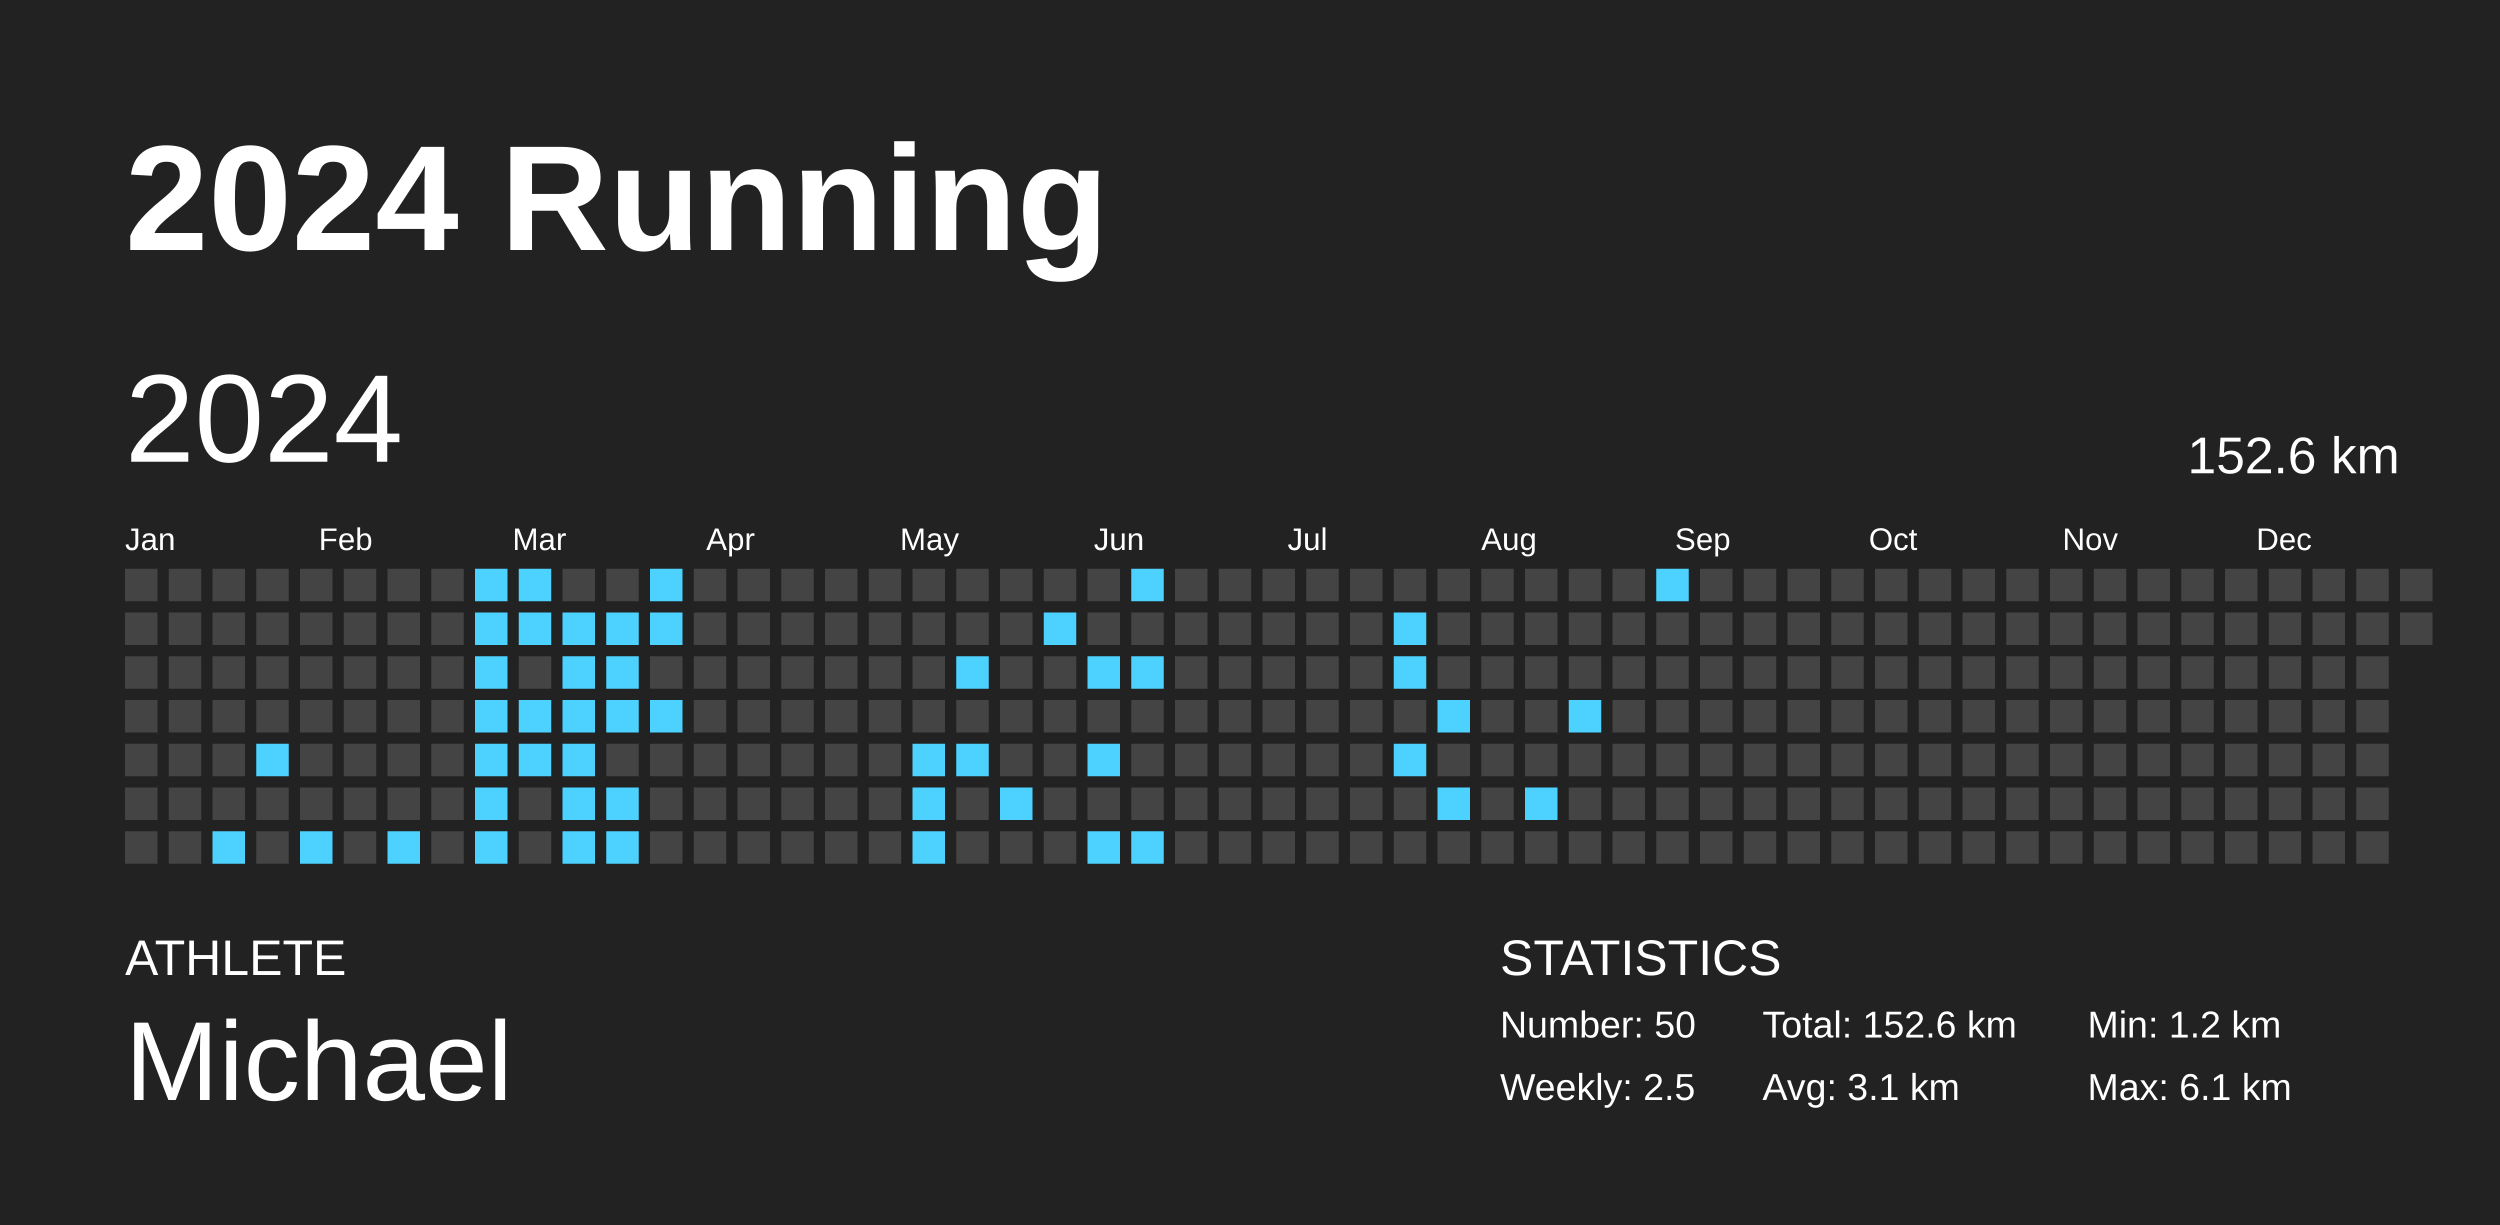
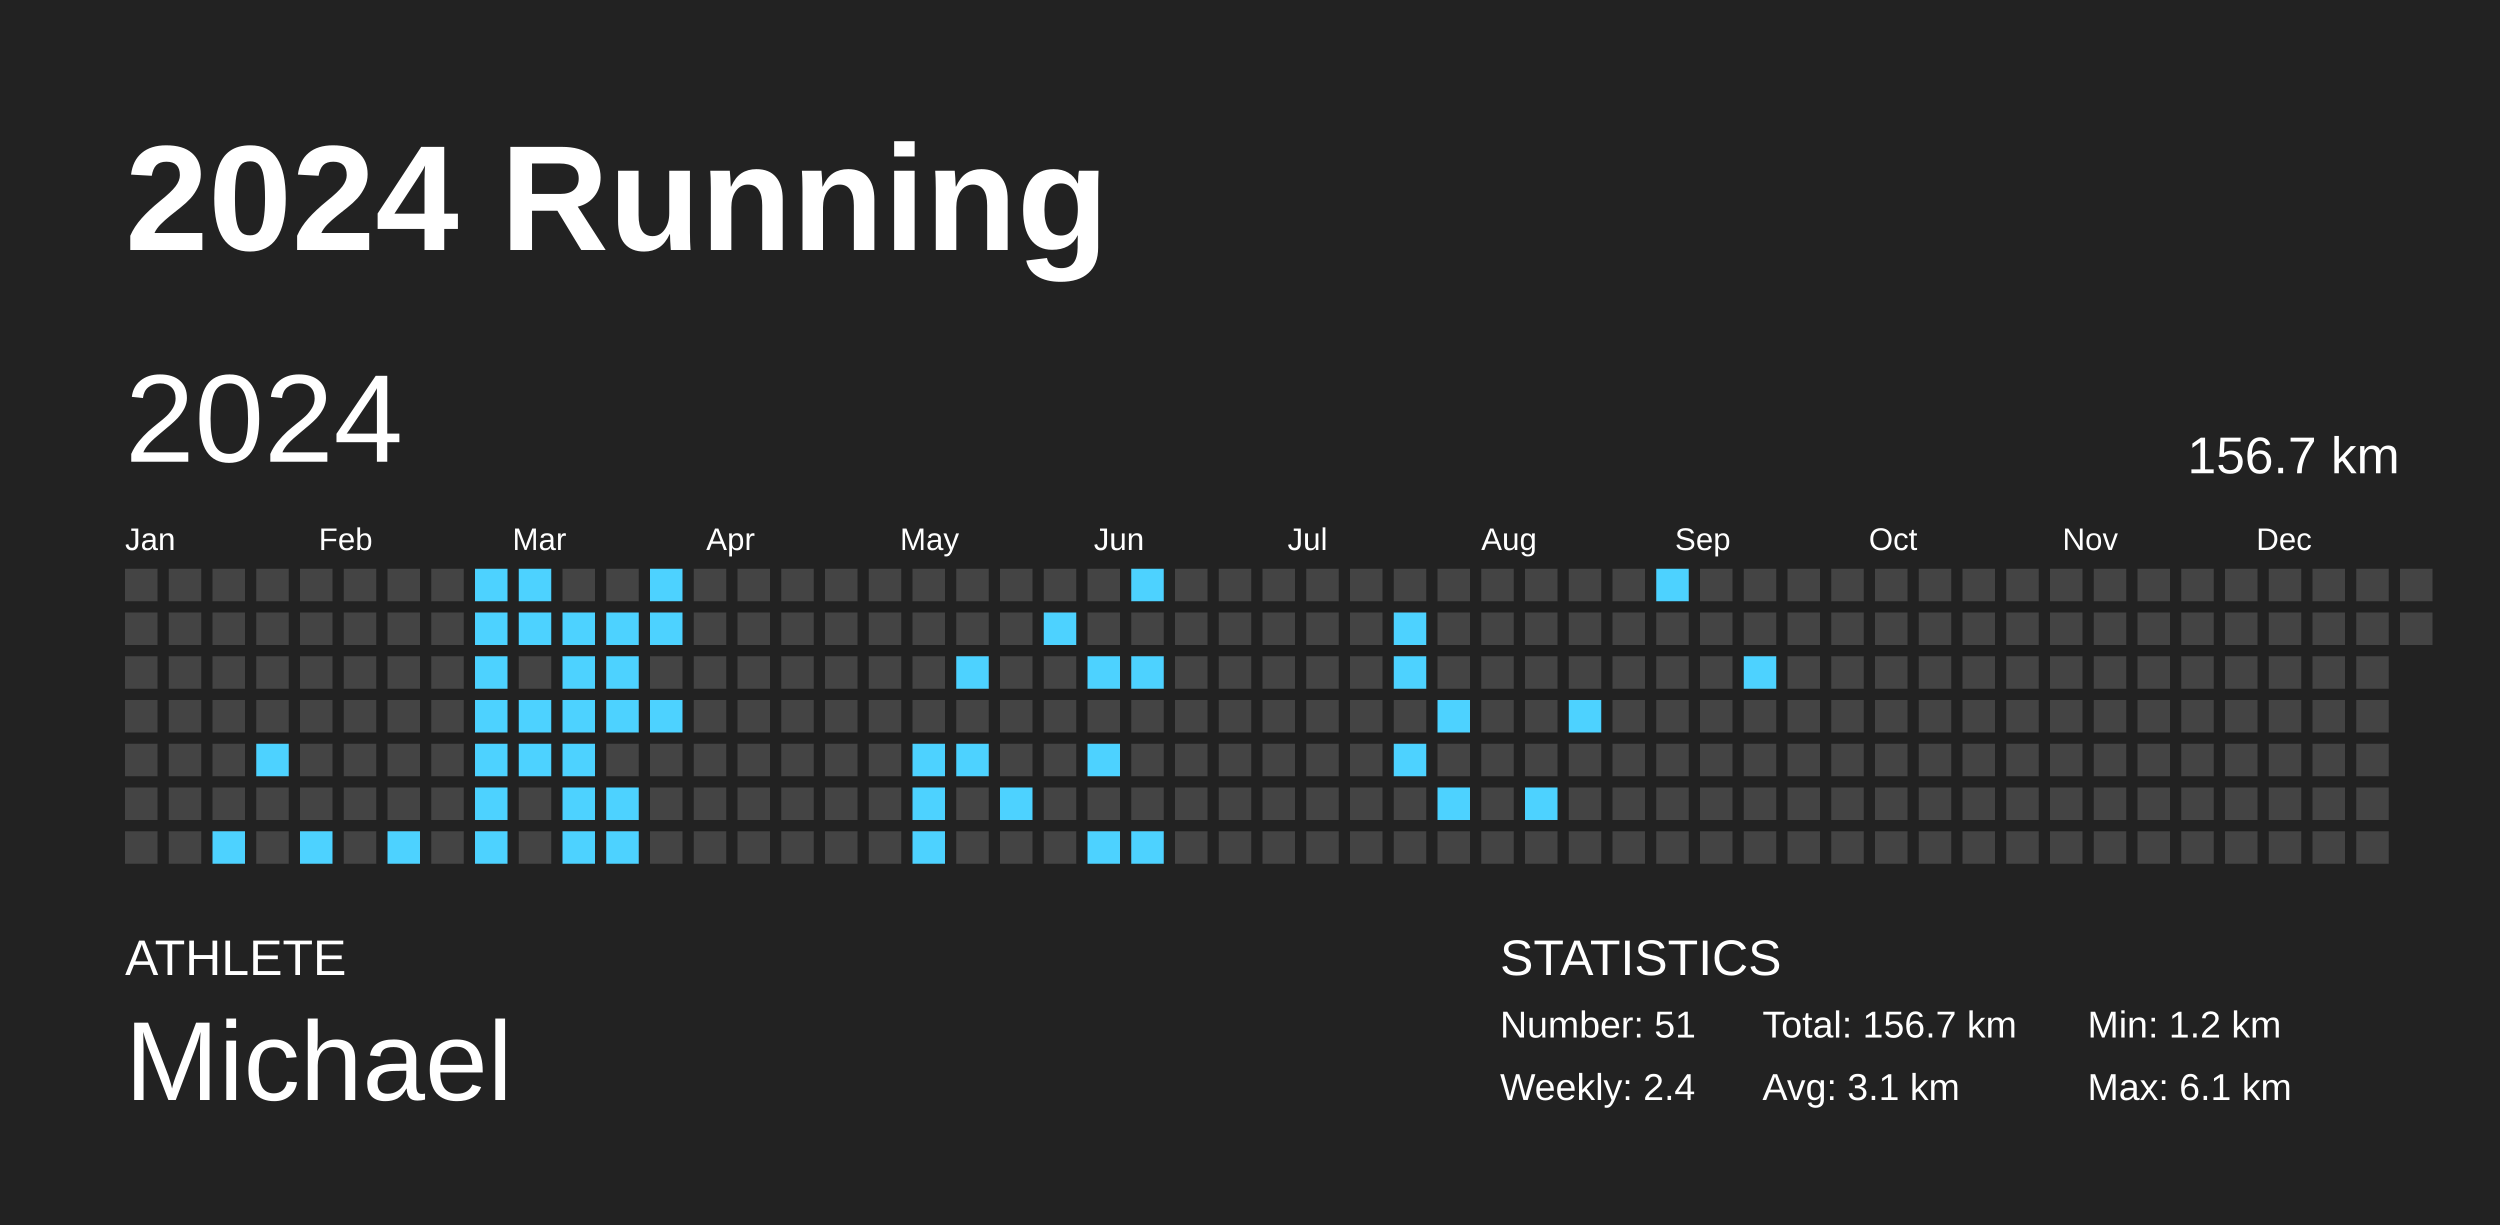
<svg xmlns="http://www.w3.org/2000/svg" baseProfile="full" height="98mm" version="1.1" viewBox="0,0,200,98" width="200mm">
  <defs />
  <rect fill="#222222" height="98" width="200" x="0" y="0" />
  <text fill="#FFFFFF" style="font-size:12px; font-family:Arial; font-weight:bold;" x="10" y="20">2024 Running</text>
  <text fill="#FFFFFF" style="font-size:4px; font-family:Arial" x="10" y="78">ATHLETE</text>
  <text fill="#FFFFFF" style="font-size:9px; font-family:Arial" x="10" y="88">Michael</text>
  <text fill="#FFFFFF" style="font-size:4px; font-family:Arial" x="120" y="78">STATISTICS</text>
-   <text fill="#FFFFFF" style="font-size:3px; font-family:Arial" x="120" y="83">Number: 50</text>
-   <text fill="#FFFFFF" style="font-size:3px; font-family:Arial" x="120" y="88">Weekly: 2.5</text>
-   <text fill="#FFFFFF" style="font-size:3px; font-family:Arial" x="141" y="83">Total: 152.6 km</text>
+   <text fill="#FFFFFF" style="font-size:3px; font-family:Arial" x="120" y="83">Number: 51</text>
+   <text fill="#FFFFFF" style="font-size:3px; font-family:Arial" x="120" y="88">Weekly: 2.4</text>
+   <text fill="#FFFFFF" style="font-size:3px; font-family:Arial" x="141" y="83">Total: 156.7 km</text>
  <text fill="#FFFFFF" style="font-size:3px; font-family:Arial" x="141" y="88">Avg: 3.1 km</text>
  <text fill="#FFFFFF" style="font-size:3px; font-family:Arial" x="167" y="83">Min: 1.2 km</text>
  <text fill="#FFFFFF" style="font-size:3px; font-family:Arial" x="167" y="88">Max: 6.1 km</text>
  <text dominant-baseline="hanging" fill="#FFFFFF" style="font-size:10.0px; font-family:Arial;" x="10" y="30">2024</text>
-   <text dominant-baseline="hanging" fill="#FFFFFF" style="font-size:4.125px; font-family:Arial;" x="175" y="35">152.6 km</text>
+   <text dominant-baseline="hanging" fill="#FFFFFF" style="font-size:4.125px; font-family:Arial;" x="175" y="35">156.7 km</text>
  <text fill="#FFFFFF" style="font-size:2.5px; font-family:Arial" x="10.0" y="44">Jan</text>
  <text fill="#FFFFFF" style="font-size:2.5px; font-family:Arial" x="25.5" y="44">Feb</text>
  <text fill="#FFFFFF" style="font-size:2.5px; font-family:Arial" x="41.0" y="44">Mar</text>
  <text fill="#FFFFFF" style="font-size:2.5px; font-family:Arial" x="56.5" y="44">Apr</text>
  <text fill="#FFFFFF" style="font-size:2.5px; font-family:Arial" x="72.0" y="44">May</text>
  <text fill="#FFFFFF" style="font-size:2.5px; font-family:Arial" x="87.5" y="44">Jun</text>
  <text fill="#FFFFFF" style="font-size:2.5px; font-family:Arial" x="103.0" y="44">Jul</text>
  <text fill="#FFFFFF" style="font-size:2.5px; font-family:Arial" x="118.5" y="44">Aug</text>
  <text fill="#FFFFFF" style="font-size:2.5px; font-family:Arial" x="134.0" y="44">Sep</text>
  <text fill="#FFFFFF" style="font-size:2.5px; font-family:Arial" x="149.5" y="44">Oct</text>
  <text fill="#FFFFFF" style="font-size:2.5px; font-family:Arial" x="165.0" y="44">Nov</text>
  <text fill="#FFFFFF" style="font-size:2.5px; font-family:Arial" x="180.5" y="44">Dec</text>
  <rect fill="#444444" height="2.6" width="2.6" x="10.0" y="45.5" />
  <rect fill="#444444" height="2.6" width="2.6" x="10.0" y="49.0" />
  <rect fill="#444444" height="2.6" width="2.6" x="10.0" y="52.5" />
  <rect fill="#444444" height="2.6" width="2.6" x="10.0" y="56.0" />
  <rect fill="#444444" height="2.6" width="2.6" x="10.0" y="59.5" />
  <rect fill="#444444" height="2.6" width="2.6" x="10.0" y="63.0" />
  <rect fill="#444444" height="2.6" width="2.6" x="10.0" y="66.5" />
  <rect fill="#444444" height="2.6" width="2.6" x="13.5" y="45.5" />
  <rect fill="#444444" height="2.6" width="2.6" x="13.5" y="49.0" />
  <rect fill="#444444" height="2.6" width="2.6" x="13.5" y="52.5" />
  <rect fill="#444444" height="2.6" width="2.6" x="13.5" y="56.0" />
  <rect fill="#444444" height="2.6" width="2.6" x="13.5" y="59.5" />
  <rect fill="#444444" height="2.6" width="2.6" x="13.5" y="63.0" />
  <rect fill="#444444" height="2.6" width="2.6" x="13.5" y="66.5" />
  <rect fill="#444444" height="2.6" width="2.6" x="17.0" y="45.5" />
  <rect fill="#444444" height="2.6" width="2.6" x="17.0" y="49.0" />
  <rect fill="#444444" height="2.6" width="2.6" x="17.0" y="52.5" />
  <rect fill="#444444" height="2.6" width="2.6" x="17.0" y="56.0" />
  <rect fill="#444444" height="2.6" width="2.6" x="17.0" y="59.5" />
  <rect fill="#444444" height="2.6" width="2.6" x="17.0" y="63.0" />
  <rect fill="#4dd2ff" height="2.6" width="2.6" x="17.0" y="66.5" />
  <rect fill="#444444" height="2.6" width="2.6" x="20.5" y="45.5" />
  <rect fill="#444444" height="2.6" width="2.6" x="20.5" y="49.0" />
  <rect fill="#444444" height="2.6" width="2.6" x="20.5" y="52.5" />
  <rect fill="#444444" height="2.6" width="2.6" x="20.5" y="56.0" />
  <rect fill="#4dd2ff" height="2.6" width="2.6" x="20.5" y="59.5" />
  <rect fill="#444444" height="2.6" width="2.6" x="20.5" y="63.0" />
  <rect fill="#444444" height="2.6" width="2.6" x="20.5" y="66.5" />
  <rect fill="#444444" height="2.6" width="2.6" x="24.0" y="45.5" />
  <rect fill="#444444" height="2.6" width="2.6" x="24.0" y="49.0" />
  <rect fill="#444444" height="2.6" width="2.6" x="24.0" y="52.5" />
  <rect fill="#444444" height="2.6" width="2.6" x="24.0" y="56.0" />
  <rect fill="#444444" height="2.6" width="2.6" x="24.0" y="59.5" />
  <rect fill="#444444" height="2.6" width="2.6" x="24.0" y="63.0" />
  <rect fill="#4dd2ff" height="2.6" width="2.6" x="24.0" y="66.5" />
  <rect fill="#444444" height="2.6" width="2.6" x="27.5" y="45.5" />
  <rect fill="#444444" height="2.6" width="2.6" x="27.5" y="49.0" />
  <rect fill="#444444" height="2.6" width="2.6" x="27.5" y="52.5" />
  <rect fill="#444444" height="2.6" width="2.6" x="27.5" y="56.0" />
  <rect fill="#444444" height="2.6" width="2.6" x="27.5" y="59.5" />
  <rect fill="#444444" height="2.6" width="2.6" x="27.5" y="63.0" />
  <rect fill="#444444" height="2.6" width="2.6" x="27.5" y="66.5" />
  <rect fill="#444444" height="2.6" width="2.6" x="31.0" y="45.5" />
  <rect fill="#444444" height="2.6" width="2.6" x="31.0" y="49.0" />
  <rect fill="#444444" height="2.6" width="2.6" x="31.0" y="52.5" />
  <rect fill="#444444" height="2.6" width="2.6" x="31.0" y="56.0" />
  <rect fill="#444444" height="2.6" width="2.6" x="31.0" y="59.5" />
  <rect fill="#444444" height="2.6" width="2.6" x="31.0" y="63.0" />
  <rect fill="#4dd2ff" height="2.6" width="2.6" x="31.0" y="66.5" />
  <rect fill="#444444" height="2.6" width="2.6" x="34.5" y="45.5" />
  <rect fill="#444444" height="2.6" width="2.6" x="34.5" y="49.0" />
  <rect fill="#444444" height="2.6" width="2.6" x="34.5" y="52.5" />
  <rect fill="#444444" height="2.6" width="2.6" x="34.5" y="56.0" />
  <rect fill="#444444" height="2.6" width="2.6" x="34.5" y="59.5" />
  <rect fill="#444444" height="2.6" width="2.6" x="34.5" y="63.0" />
  <rect fill="#444444" height="2.6" width="2.6" x="34.5" y="66.5" />
  <rect fill="#4dd2ff" height="2.6" width="2.6" x="38.0" y="45.5" />
  <rect fill="#4dd2ff" height="2.6" width="2.6" x="38.0" y="49.0" />
  <rect fill="#4dd2ff" height="2.6" width="2.6" x="38.0" y="52.5" />
  <rect fill="#4dd2ff" height="2.6" width="2.6" x="38.0" y="56.0" />
  <rect fill="#4dd2ff" height="2.6" width="2.6" x="38.0" y="59.5" />
  <rect fill="#4dd2ff" height="2.6" width="2.6" x="38.0" y="63.0" />
  <rect fill="#4dd2ff" height="2.6" width="2.6" x="38.0" y="66.5" />
  <rect fill="#4dd2ff" height="2.6" width="2.6" x="41.5" y="45.5" />
  <rect fill="#4dd2ff" height="2.6" width="2.6" x="41.5" y="49.0" />
  <rect fill="#444444" height="2.6" width="2.6" x="41.5" y="52.5" />
  <rect fill="#4dd2ff" height="2.6" width="2.6" x="41.5" y="56.0" />
  <rect fill="#4dd2ff" height="2.6" width="2.6" x="41.5" y="59.5" />
  <rect fill="#444444" height="2.6" width="2.6" x="41.5" y="63.0" />
  <rect fill="#444444" height="2.6" width="2.6" x="41.5" y="66.5" />
  <rect fill="#444444" height="2.6" width="2.6" x="45.0" y="45.5" />
  <rect fill="#4dd2ff" height="2.6" width="2.6" x="45.0" y="49.0" />
  <rect fill="#4dd2ff" height="2.6" width="2.6" x="45.0" y="52.5" />
  <rect fill="#4dd2ff" height="2.6" width="2.6" x="45.0" y="56.0" />
  <rect fill="#4dd2ff" height="2.6" width="2.6" x="45.0" y="59.5" />
  <rect fill="#4dd2ff" height="2.6" width="2.6" x="45.0" y="63.0" />
  <rect fill="#4dd2ff" height="2.6" width="2.6" x="45.0" y="66.5" />
  <rect fill="#444444" height="2.6" width="2.6" x="48.5" y="45.5" />
  <rect fill="#4dd2ff" height="2.6" width="2.6" x="48.5" y="49.0" />
  <rect fill="#4dd2ff" height="2.6" width="2.6" x="48.5" y="52.5" />
  <rect fill="#4dd2ff" height="2.6" width="2.6" x="48.5" y="56.0" />
  <rect fill="#444444" height="2.6" width="2.6" x="48.5" y="59.5" />
  <rect fill="#4dd2ff" height="2.6" width="2.6" x="48.5" y="63.0" />
  <rect fill="#4dd2ff" height="2.6" width="2.6" x="48.5" y="66.5" />
  <rect fill="#4dd2ff" height="2.6" width="2.6" x="52.0" y="45.5" />
  <rect fill="#4dd2ff" height="2.6" width="2.6" x="52.0" y="49.0" />
  <rect fill="#444444" height="2.6" width="2.6" x="52.0" y="52.5" />
  <rect fill="#4dd2ff" height="2.6" width="2.6" x="52.0" y="56.0" />
  <rect fill="#444444" height="2.6" width="2.6" x="52.0" y="59.5" />
  <rect fill="#444444" height="2.6" width="2.6" x="52.0" y="63.0" />
  <rect fill="#444444" height="2.6" width="2.6" x="52.0" y="66.5" />
  <rect fill="#444444" height="2.6" width="2.6" x="55.5" y="45.5" />
  <rect fill="#444444" height="2.6" width="2.6" x="55.5" y="49.0" />
  <rect fill="#444444" height="2.6" width="2.6" x="55.5" y="52.5" />
  <rect fill="#444444" height="2.6" width="2.6" x="55.5" y="56.0" />
  <rect fill="#444444" height="2.6" width="2.6" x="55.5" y="59.5" />
  <rect fill="#444444" height="2.6" width="2.6" x="55.5" y="63.0" />
  <rect fill="#444444" height="2.6" width="2.6" x="55.5" y="66.5" />
  <rect fill="#444444" height="2.6" width="2.6" x="59.0" y="45.5" />
  <rect fill="#444444" height="2.6" width="2.6" x="59.0" y="49.0" />
  <rect fill="#444444" height="2.6" width="2.6" x="59.0" y="52.5" />
  <rect fill="#444444" height="2.6" width="2.6" x="59.0" y="56.0" />
  <rect fill="#444444" height="2.6" width="2.6" x="59.0" y="59.5" />
  <rect fill="#444444" height="2.6" width="2.6" x="59.0" y="63.0" />
  <rect fill="#444444" height="2.6" width="2.6" x="59.0" y="66.5" />
  <rect fill="#444444" height="2.6" width="2.6" x="62.5" y="45.5" />
  <rect fill="#444444" height="2.6" width="2.6" x="62.5" y="49.0" />
  <rect fill="#444444" height="2.6" width="2.6" x="62.5" y="52.5" />
  <rect fill="#444444" height="2.6" width="2.6" x="62.5" y="56.0" />
  <rect fill="#444444" height="2.6" width="2.6" x="62.5" y="59.5" />
  <rect fill="#444444" height="2.6" width="2.6" x="62.5" y="63.0" />
  <rect fill="#444444" height="2.6" width="2.6" x="62.5" y="66.5" />
  <rect fill="#444444" height="2.6" width="2.6" x="66.0" y="45.5" />
  <rect fill="#444444" height="2.6" width="2.6" x="66.0" y="49.0" />
  <rect fill="#444444" height="2.6" width="2.6" x="66.0" y="52.5" />
  <rect fill="#444444" height="2.6" width="2.6" x="66.0" y="56.0" />
  <rect fill="#444444" height="2.6" width="2.6" x="66.0" y="59.5" />
  <rect fill="#444444" height="2.6" width="2.6" x="66.0" y="63.0" />
  <rect fill="#444444" height="2.6" width="2.6" x="66.0" y="66.5" />
  <rect fill="#444444" height="2.6" width="2.6" x="69.5" y="45.5" />
  <rect fill="#444444" height="2.6" width="2.6" x="69.5" y="49.0" />
  <rect fill="#444444" height="2.6" width="2.6" x="69.5" y="52.5" />
  <rect fill="#444444" height="2.6" width="2.6" x="69.5" y="56.0" />
  <rect fill="#444444" height="2.6" width="2.6" x="69.5" y="59.5" />
  <rect fill="#444444" height="2.6" width="2.6" x="69.5" y="63.0" />
  <rect fill="#444444" height="2.6" width="2.6" x="69.5" y="66.5" />
  <rect fill="#444444" height="2.6" width="2.6" x="73.0" y="45.5" />
  <rect fill="#444444" height="2.6" width="2.6" x="73.0" y="49.0" />
  <rect fill="#444444" height="2.6" width="2.6" x="73.0" y="52.5" />
  <rect fill="#444444" height="2.6" width="2.6" x="73.0" y="56.0" />
  <rect fill="#4dd2ff" height="2.6" width="2.6" x="73.0" y="59.5" />
  <rect fill="#4dd2ff" height="2.6" width="2.6" x="73.0" y="63.0" />
  <rect fill="#4dd2ff" height="2.6" width="2.6" x="73.0" y="66.5" />
  <rect fill="#444444" height="2.6" width="2.6" x="76.5" y="45.5" />
  <rect fill="#444444" height="2.6" width="2.6" x="76.5" y="49.0" />
  <rect fill="#4dd2ff" height="2.6" width="2.6" x="76.5" y="52.5" />
  <rect fill="#444444" height="2.6" width="2.6" x="76.5" y="56.0" />
  <rect fill="#4dd2ff" height="2.6" width="2.6" x="76.5" y="59.5" />
  <rect fill="#444444" height="2.6" width="2.6" x="76.5" y="63.0" />
  <rect fill="#444444" height="2.6" width="2.6" x="76.5" y="66.5" />
  <rect fill="#444444" height="2.6" width="2.6" x="80.0" y="45.5" />
  <rect fill="#444444" height="2.6" width="2.6" x="80.0" y="49.0" />
  <rect fill="#444444" height="2.6" width="2.6" x="80.0" y="52.5" />
  <rect fill="#444444" height="2.6" width="2.6" x="80.0" y="56.0" />
  <rect fill="#444444" height="2.6" width="2.6" x="80.0" y="59.5" />
  <rect fill="#4dd2ff" height="2.6" width="2.6" x="80.0" y="63.0" />
  <rect fill="#444444" height="2.6" width="2.6" x="80.0" y="66.5" />
  <rect fill="#444444" height="2.6" width="2.6" x="83.5" y="45.5" />
  <rect fill="#4dd2ff" height="2.6" width="2.6" x="83.5" y="49.0" />
  <rect fill="#444444" height="2.6" width="2.6" x="83.5" y="52.5" />
  <rect fill="#444444" height="2.6" width="2.6" x="83.5" y="56.0" />
  <rect fill="#444444" height="2.6" width="2.6" x="83.5" y="59.5" />
  <rect fill="#444444" height="2.6" width="2.6" x="83.5" y="63.0" />
  <rect fill="#444444" height="2.6" width="2.6" x="83.5" y="66.5" />
  <rect fill="#444444" height="2.6" width="2.6" x="87.0" y="45.5" />
  <rect fill="#444444" height="2.6" width="2.6" x="87.0" y="49.0" />
  <rect fill="#4dd2ff" height="2.6" width="2.6" x="87.0" y="52.5" />
  <rect fill="#444444" height="2.6" width="2.6" x="87.0" y="56.0" />
  <rect fill="#4dd2ff" height="2.6" width="2.6" x="87.0" y="59.5" />
  <rect fill="#444444" height="2.6" width="2.6" x="87.0" y="63.0" />
  <rect fill="#4dd2ff" height="2.6" width="2.6" x="87.0" y="66.5" />
  <rect fill="#4dd2ff" height="2.6" width="2.6" x="90.5" y="45.5" />
  <rect fill="#444444" height="2.6" width="2.6" x="90.5" y="49.0" />
  <rect fill="#4dd2ff" height="2.6" width="2.6" x="90.5" y="52.5" />
  <rect fill="#444444" height="2.6" width="2.6" x="90.5" y="56.0" />
  <rect fill="#444444" height="2.6" width="2.6" x="90.5" y="59.5" />
  <rect fill="#444444" height="2.6" width="2.6" x="90.5" y="63.0" />
  <rect fill="#4dd2ff" height="2.6" width="2.6" x="90.5" y="66.5" />
  <rect fill="#444444" height="2.6" width="2.6" x="94.0" y="45.5" />
  <rect fill="#444444" height="2.6" width="2.6" x="94.0" y="49.0" />
  <rect fill="#444444" height="2.6" width="2.6" x="94.0" y="52.5" />
  <rect fill="#444444" height="2.6" width="2.6" x="94.0" y="56.0" />
  <rect fill="#444444" height="2.6" width="2.6" x="94.0" y="59.5" />
  <rect fill="#444444" height="2.6" width="2.6" x="94.0" y="63.0" />
  <rect fill="#444444" height="2.6" width="2.6" x="94.0" y="66.5" />
  <rect fill="#444444" height="2.6" width="2.6" x="97.5" y="45.5" />
  <rect fill="#444444" height="2.6" width="2.6" x="97.5" y="49.0" />
  <rect fill="#444444" height="2.6" width="2.6" x="97.5" y="52.5" />
  <rect fill="#444444" height="2.6" width="2.6" x="97.5" y="56.0" />
  <rect fill="#444444" height="2.6" width="2.6" x="97.5" y="59.5" />
  <rect fill="#444444" height="2.6" width="2.6" x="97.5" y="63.0" />
  <rect fill="#444444" height="2.6" width="2.6" x="97.5" y="66.5" />
  <rect fill="#444444" height="2.6" width="2.6" x="101.0" y="45.5" />
  <rect fill="#444444" height="2.6" width="2.6" x="101.0" y="49.0" />
  <rect fill="#444444" height="2.6" width="2.6" x="101.0" y="52.5" />
  <rect fill="#444444" height="2.6" width="2.6" x="101.0" y="56.0" />
  <rect fill="#444444" height="2.6" width="2.6" x="101.0" y="59.5" />
  <rect fill="#444444" height="2.6" width="2.6" x="101.0" y="63.0" />
  <rect fill="#444444" height="2.6" width="2.6" x="101.0" y="66.5" />
  <rect fill="#444444" height="2.6" width="2.6" x="104.5" y="45.5" />
  <rect fill="#444444" height="2.6" width="2.6" x="104.5" y="49.0" />
  <rect fill="#444444" height="2.6" width="2.6" x="104.5" y="52.5" />
  <rect fill="#444444" height="2.6" width="2.6" x="104.5" y="56.0" />
  <rect fill="#444444" height="2.6" width="2.6" x="104.5" y="59.5" />
  <rect fill="#444444" height="2.6" width="2.6" x="104.5" y="63.0" />
  <rect fill="#444444" height="2.6" width="2.6" x="104.5" y="66.5" />
  <rect fill="#444444" height="2.6" width="2.6" x="108.0" y="45.5" />
  <rect fill="#444444" height="2.6" width="2.6" x="108.0" y="49.0" />
  <rect fill="#444444" height="2.6" width="2.6" x="108.0" y="52.5" />
  <rect fill="#444444" height="2.6" width="2.6" x="108.0" y="56.0" />
  <rect fill="#444444" height="2.6" width="2.6" x="108.0" y="59.5" />
  <rect fill="#444444" height="2.6" width="2.6" x="108.0" y="63.0" />
  <rect fill="#444444" height="2.6" width="2.6" x="108.0" y="66.5" />
  <rect fill="#444444" height="2.6" width="2.6" x="111.5" y="45.5" />
  <rect fill="#4dd2ff" height="2.6" width="2.6" x="111.5" y="49.0" />
  <rect fill="#4dd2ff" height="2.6" width="2.6" x="111.5" y="52.5" />
  <rect fill="#444444" height="2.6" width="2.6" x="111.5" y="56.0" />
  <rect fill="#4dd2ff" height="2.6" width="2.6" x="111.5" y="59.5" />
  <rect fill="#444444" height="2.6" width="2.6" x="111.5" y="63.0" />
  <rect fill="#444444" height="2.6" width="2.6" x="111.5" y="66.5" />
  <rect fill="#444444" height="2.6" width="2.6" x="115.0" y="45.5" />
  <rect fill="#444444" height="2.6" width="2.6" x="115.0" y="49.0" />
  <rect fill="#444444" height="2.6" width="2.6" x="115.0" y="52.5" />
  <rect fill="#4dd2ff" height="2.6" width="2.6" x="115.0" y="56.0" />
  <rect fill="#444444" height="2.6" width="2.6" x="115.0" y="59.5" />
  <rect fill="#4dd2ff" height="2.6" width="2.6" x="115.0" y="63.0" />
  <rect fill="#444444" height="2.6" width="2.6" x="115.0" y="66.5" />
  <rect fill="#444444" height="2.6" width="2.6" x="118.5" y="45.5" />
  <rect fill="#444444" height="2.6" width="2.6" x="118.5" y="49.0" />
  <rect fill="#444444" height="2.6" width="2.6" x="118.5" y="52.5" />
  <rect fill="#444444" height="2.6" width="2.6" x="118.5" y="56.0" />
  <rect fill="#444444" height="2.6" width="2.6" x="118.5" y="59.5" />
  <rect fill="#444444" height="2.6" width="2.6" x="118.5" y="63.0" />
  <rect fill="#444444" height="2.6" width="2.6" x="118.5" y="66.5" />
  <rect fill="#444444" height="2.6" width="2.6" x="122.0" y="45.5" />
  <rect fill="#444444" height="2.6" width="2.6" x="122.0" y="49.0" />
  <rect fill="#444444" height="2.6" width="2.6" x="122.0" y="52.5" />
  <rect fill="#444444" height="2.6" width="2.6" x="122.0" y="56.0" />
  <rect fill="#444444" height="2.6" width="2.6" x="122.0" y="59.5" />
  <rect fill="#4dd2ff" height="2.6" width="2.6" x="122.0" y="63.0" />
  <rect fill="#444444" height="2.6" width="2.6" x="122.0" y="66.5" />
  <rect fill="#444444" height="2.6" width="2.6" x="125.5" y="45.5" />
  <rect fill="#444444" height="2.6" width="2.6" x="125.5" y="49.0" />
  <rect fill="#444444" height="2.6" width="2.6" x="125.5" y="52.5" />
  <rect fill="#4dd2ff" height="2.6" width="2.6" x="125.5" y="56.0" />
  <rect fill="#444444" height="2.6" width="2.6" x="125.5" y="59.5" />
  <rect fill="#444444" height="2.6" width="2.6" x="125.5" y="63.0" />
  <rect fill="#444444" height="2.6" width="2.6" x="125.5" y="66.5" />
  <rect fill="#444444" height="2.6" width="2.6" x="129.0" y="45.5" />
  <rect fill="#444444" height="2.6" width="2.6" x="129.0" y="49.0" />
  <rect fill="#444444" height="2.6" width="2.6" x="129.0" y="52.5" />
  <rect fill="#444444" height="2.6" width="2.6" x="129.0" y="56.0" />
  <rect fill="#444444" height="2.6" width="2.6" x="129.0" y="59.5" />
  <rect fill="#444444" height="2.6" width="2.6" x="129.0" y="63.0" />
  <rect fill="#444444" height="2.6" width="2.6" x="129.0" y="66.5" />
  <rect fill="#4dd2ff" height="2.6" width="2.6" x="132.5" y="45.5" />
  <rect fill="#444444" height="2.6" width="2.6" x="132.5" y="49.0" />
  <rect fill="#444444" height="2.6" width="2.6" x="132.5" y="52.5" />
  <rect fill="#444444" height="2.6" width="2.6" x="132.5" y="56.0" />
  <rect fill="#444444" height="2.6" width="2.6" x="132.5" y="59.5" />
  <rect fill="#444444" height="2.6" width="2.6" x="132.5" y="63.0" />
  <rect fill="#444444" height="2.6" width="2.6" x="132.5" y="66.5" />
  <rect fill="#444444" height="2.6" width="2.6" x="136.0" y="45.5" />
  <rect fill="#444444" height="2.6" width="2.6" x="136.0" y="49.0" />
  <rect fill="#444444" height="2.6" width="2.6" x="136.0" y="52.5" />
  <rect fill="#444444" height="2.6" width="2.6" x="136.0" y="56.0" />
  <rect fill="#444444" height="2.6" width="2.6" x="136.0" y="59.5" />
  <rect fill="#444444" height="2.6" width="2.6" x="136.0" y="63.0" />
  <rect fill="#444444" height="2.6" width="2.6" x="136.0" y="66.5" />
  <rect fill="#444444" height="2.6" width="2.6" x="139.5" y="45.5" />
  <rect fill="#444444" height="2.6" width="2.6" x="139.5" y="49.0" />
-   <rect fill="#444444" height="2.6" width="2.6" x="139.5" y="52.5" />
+   <rect fill="#4dd2ff" height="2.6" width="2.6" x="139.5" y="52.5" />
  <rect fill="#444444" height="2.6" width="2.6" x="139.5" y="56.0" />
  <rect fill="#444444" height="2.6" width="2.6" x="139.5" y="59.5" />
  <rect fill="#444444" height="2.6" width="2.6" x="139.5" y="63.0" />
  <rect fill="#444444" height="2.6" width="2.6" x="139.5" y="66.5" />
  <rect fill="#444444" height="2.6" width="2.6" x="143.0" y="45.5" />
  <rect fill="#444444" height="2.6" width="2.6" x="143.0" y="49.0" />
  <rect fill="#444444" height="2.6" width="2.6" x="143.0" y="52.5" />
  <rect fill="#444444" height="2.6" width="2.6" x="143.0" y="56.0" />
  <rect fill="#444444" height="2.6" width="2.6" x="143.0" y="59.5" />
  <rect fill="#444444" height="2.6" width="2.6" x="143.0" y="63.0" />
  <rect fill="#444444" height="2.6" width="2.6" x="143.0" y="66.5" />
  <rect fill="#444444" height="2.6" width="2.6" x="146.5" y="45.5" />
  <rect fill="#444444" height="2.6" width="2.6" x="146.5" y="49.0" />
  <rect fill="#444444" height="2.6" width="2.6" x="146.5" y="52.5" />
  <rect fill="#444444" height="2.6" width="2.6" x="146.5" y="56.0" />
  <rect fill="#444444" height="2.6" width="2.6" x="146.5" y="59.5" />
  <rect fill="#444444" height="2.6" width="2.6" x="146.5" y="63.0" />
  <rect fill="#444444" height="2.6" width="2.6" x="146.5" y="66.5" />
  <rect fill="#444444" height="2.6" width="2.6" x="150.0" y="45.5" />
  <rect fill="#444444" height="2.6" width="2.6" x="150.0" y="49.0" />
  <rect fill="#444444" height="2.6" width="2.6" x="150.0" y="52.5" />
  <rect fill="#444444" height="2.6" width="2.6" x="150.0" y="56.0" />
  <rect fill="#444444" height="2.6" width="2.6" x="150.0" y="59.5" />
  <rect fill="#444444" height="2.6" width="2.6" x="150.0" y="63.0" />
  <rect fill="#444444" height="2.6" width="2.6" x="150.0" y="66.5" />
  <rect fill="#444444" height="2.6" width="2.6" x="153.5" y="45.5" />
  <rect fill="#444444" height="2.6" width="2.6" x="153.5" y="49.0" />
  <rect fill="#444444" height="2.6" width="2.6" x="153.5" y="52.5" />
  <rect fill="#444444" height="2.6" width="2.6" x="153.5" y="56.0" />
  <rect fill="#444444" height="2.6" width="2.6" x="153.5" y="59.5" />
  <rect fill="#444444" height="2.6" width="2.6" x="153.5" y="63.0" />
  <rect fill="#444444" height="2.6" width="2.6" x="153.5" y="66.5" />
  <rect fill="#444444" height="2.6" width="2.6" x="157.0" y="45.5" />
  <rect fill="#444444" height="2.6" width="2.6" x="157.0" y="49.0" />
  <rect fill="#444444" height="2.6" width="2.6" x="157.0" y="52.5" />
  <rect fill="#444444" height="2.6" width="2.6" x="157.0" y="56.0" />
  <rect fill="#444444" height="2.6" width="2.6" x="157.0" y="59.5" />
  <rect fill="#444444" height="2.6" width="2.6" x="157.0" y="63.0" />
  <rect fill="#444444" height="2.6" width="2.6" x="157.0" y="66.5" />
  <rect fill="#444444" height="2.6" width="2.6" x="160.5" y="45.5" />
  <rect fill="#444444" height="2.6" width="2.6" x="160.5" y="49.0" />
  <rect fill="#444444" height="2.6" width="2.6" x="160.5" y="52.5" />
  <rect fill="#444444" height="2.6" width="2.6" x="160.5" y="56.0" />
  <rect fill="#444444" height="2.6" width="2.6" x="160.5" y="59.5" />
  <rect fill="#444444" height="2.6" width="2.6" x="160.5" y="63.0" />
  <rect fill="#444444" height="2.6" width="2.6" x="160.5" y="66.5" />
  <rect fill="#444444" height="2.6" width="2.6" x="164.0" y="45.5" />
  <rect fill="#444444" height="2.6" width="2.6" x="164.0" y="49.0" />
  <rect fill="#444444" height="2.6" width="2.6" x="164.0" y="52.5" />
  <rect fill="#444444" height="2.6" width="2.6" x="164.0" y="56.0" />
  <rect fill="#444444" height="2.6" width="2.6" x="164.0" y="59.5" />
  <rect fill="#444444" height="2.6" width="2.6" x="164.0" y="63.0" />
  <rect fill="#444444" height="2.6" width="2.6" x="164.0" y="66.5" />
  <rect fill="#444444" height="2.6" width="2.6" x="167.5" y="45.5" />
  <rect fill="#444444" height="2.6" width="2.6" x="167.5" y="49.0" />
  <rect fill="#444444" height="2.6" width="2.6" x="167.5" y="52.5" />
  <rect fill="#444444" height="2.6" width="2.6" x="167.5" y="56.0" />
  <rect fill="#444444" height="2.6" width="2.6" x="167.5" y="59.5" />
  <rect fill="#444444" height="2.6" width="2.6" x="167.5" y="63.0" />
  <rect fill="#444444" height="2.6" width="2.6" x="167.5" y="66.5" />
  <rect fill="#444444" height="2.6" width="2.6" x="171.0" y="45.5" />
  <rect fill="#444444" height="2.6" width="2.6" x="171.0" y="49.0" />
  <rect fill="#444444" height="2.6" width="2.6" x="171.0" y="52.5" />
  <rect fill="#444444" height="2.6" width="2.6" x="171.0" y="56.0" />
  <rect fill="#444444" height="2.6" width="2.6" x="171.0" y="59.5" />
  <rect fill="#444444" height="2.6" width="2.6" x="171.0" y="63.0" />
  <rect fill="#444444" height="2.6" width="2.6" x="171.0" y="66.5" />
  <rect fill="#444444" height="2.6" width="2.6" x="174.5" y="45.5" />
  <rect fill="#444444" height="2.6" width="2.6" x="174.5" y="49.0" />
  <rect fill="#444444" height="2.6" width="2.6" x="174.5" y="52.5" />
  <rect fill="#444444" height="2.6" width="2.6" x="174.5" y="56.0" />
  <rect fill="#444444" height="2.6" width="2.6" x="174.5" y="59.5" />
  <rect fill="#444444" height="2.6" width="2.6" x="174.5" y="63.0" />
  <rect fill="#444444" height="2.6" width="2.6" x="174.5" y="66.5" />
  <rect fill="#444444" height="2.6" width="2.6" x="178.0" y="45.5" />
  <rect fill="#444444" height="2.6" width="2.6" x="178.0" y="49.0" />
  <rect fill="#444444" height="2.6" width="2.6" x="178.0" y="52.5" />
  <rect fill="#444444" height="2.6" width="2.6" x="178.0" y="56.0" />
  <rect fill="#444444" height="2.6" width="2.6" x="178.0" y="59.5" />
  <rect fill="#444444" height="2.6" width="2.6" x="178.0" y="63.0" />
  <rect fill="#444444" height="2.6" width="2.6" x="178.0" y="66.5" />
  <rect fill="#444444" height="2.6" width="2.6" x="181.5" y="45.5" />
  <rect fill="#444444" height="2.6" width="2.6" x="181.5" y="49.0" />
  <rect fill="#444444" height="2.6" width="2.6" x="181.5" y="52.5" />
  <rect fill="#444444" height="2.6" width="2.6" x="181.5" y="56.0" />
  <rect fill="#444444" height="2.6" width="2.6" x="181.5" y="59.5" />
  <rect fill="#444444" height="2.6" width="2.6" x="181.5" y="63.0" />
  <rect fill="#444444" height="2.6" width="2.6" x="181.5" y="66.5" />
  <rect fill="#444444" height="2.6" width="2.6" x="185.0" y="45.5" />
  <rect fill="#444444" height="2.6" width="2.6" x="185.0" y="49.0" />
  <rect fill="#444444" height="2.6" width="2.6" x="185.0" y="52.5" />
  <rect fill="#444444" height="2.6" width="2.6" x="185.0" y="56.0" />
  <rect fill="#444444" height="2.6" width="2.6" x="185.0" y="59.5" />
  <rect fill="#444444" height="2.6" width="2.6" x="185.0" y="63.0" />
  <rect fill="#444444" height="2.6" width="2.6" x="185.0" y="66.5" />
  <rect fill="#444444" height="2.6" width="2.6" x="188.5" y="45.5" />
  <rect fill="#444444" height="2.6" width="2.6" x="188.5" y="49.0" />
  <rect fill="#444444" height="2.6" width="2.6" x="188.5" y="52.5" />
  <rect fill="#444444" height="2.6" width="2.6" x="188.5" y="56.0" />
  <rect fill="#444444" height="2.6" width="2.6" x="188.5" y="59.5" />
  <rect fill="#444444" height="2.6" width="2.6" x="188.5" y="63.0" />
  <rect fill="#444444" height="2.6" width="2.6" x="188.5" y="66.5" />
  <rect fill="#444444" height="2.6" width="2.6" x="192.0" y="45.5" />
  <rect fill="#444444" height="2.6" width="2.6" x="192.0" y="49.0" />
</svg>
